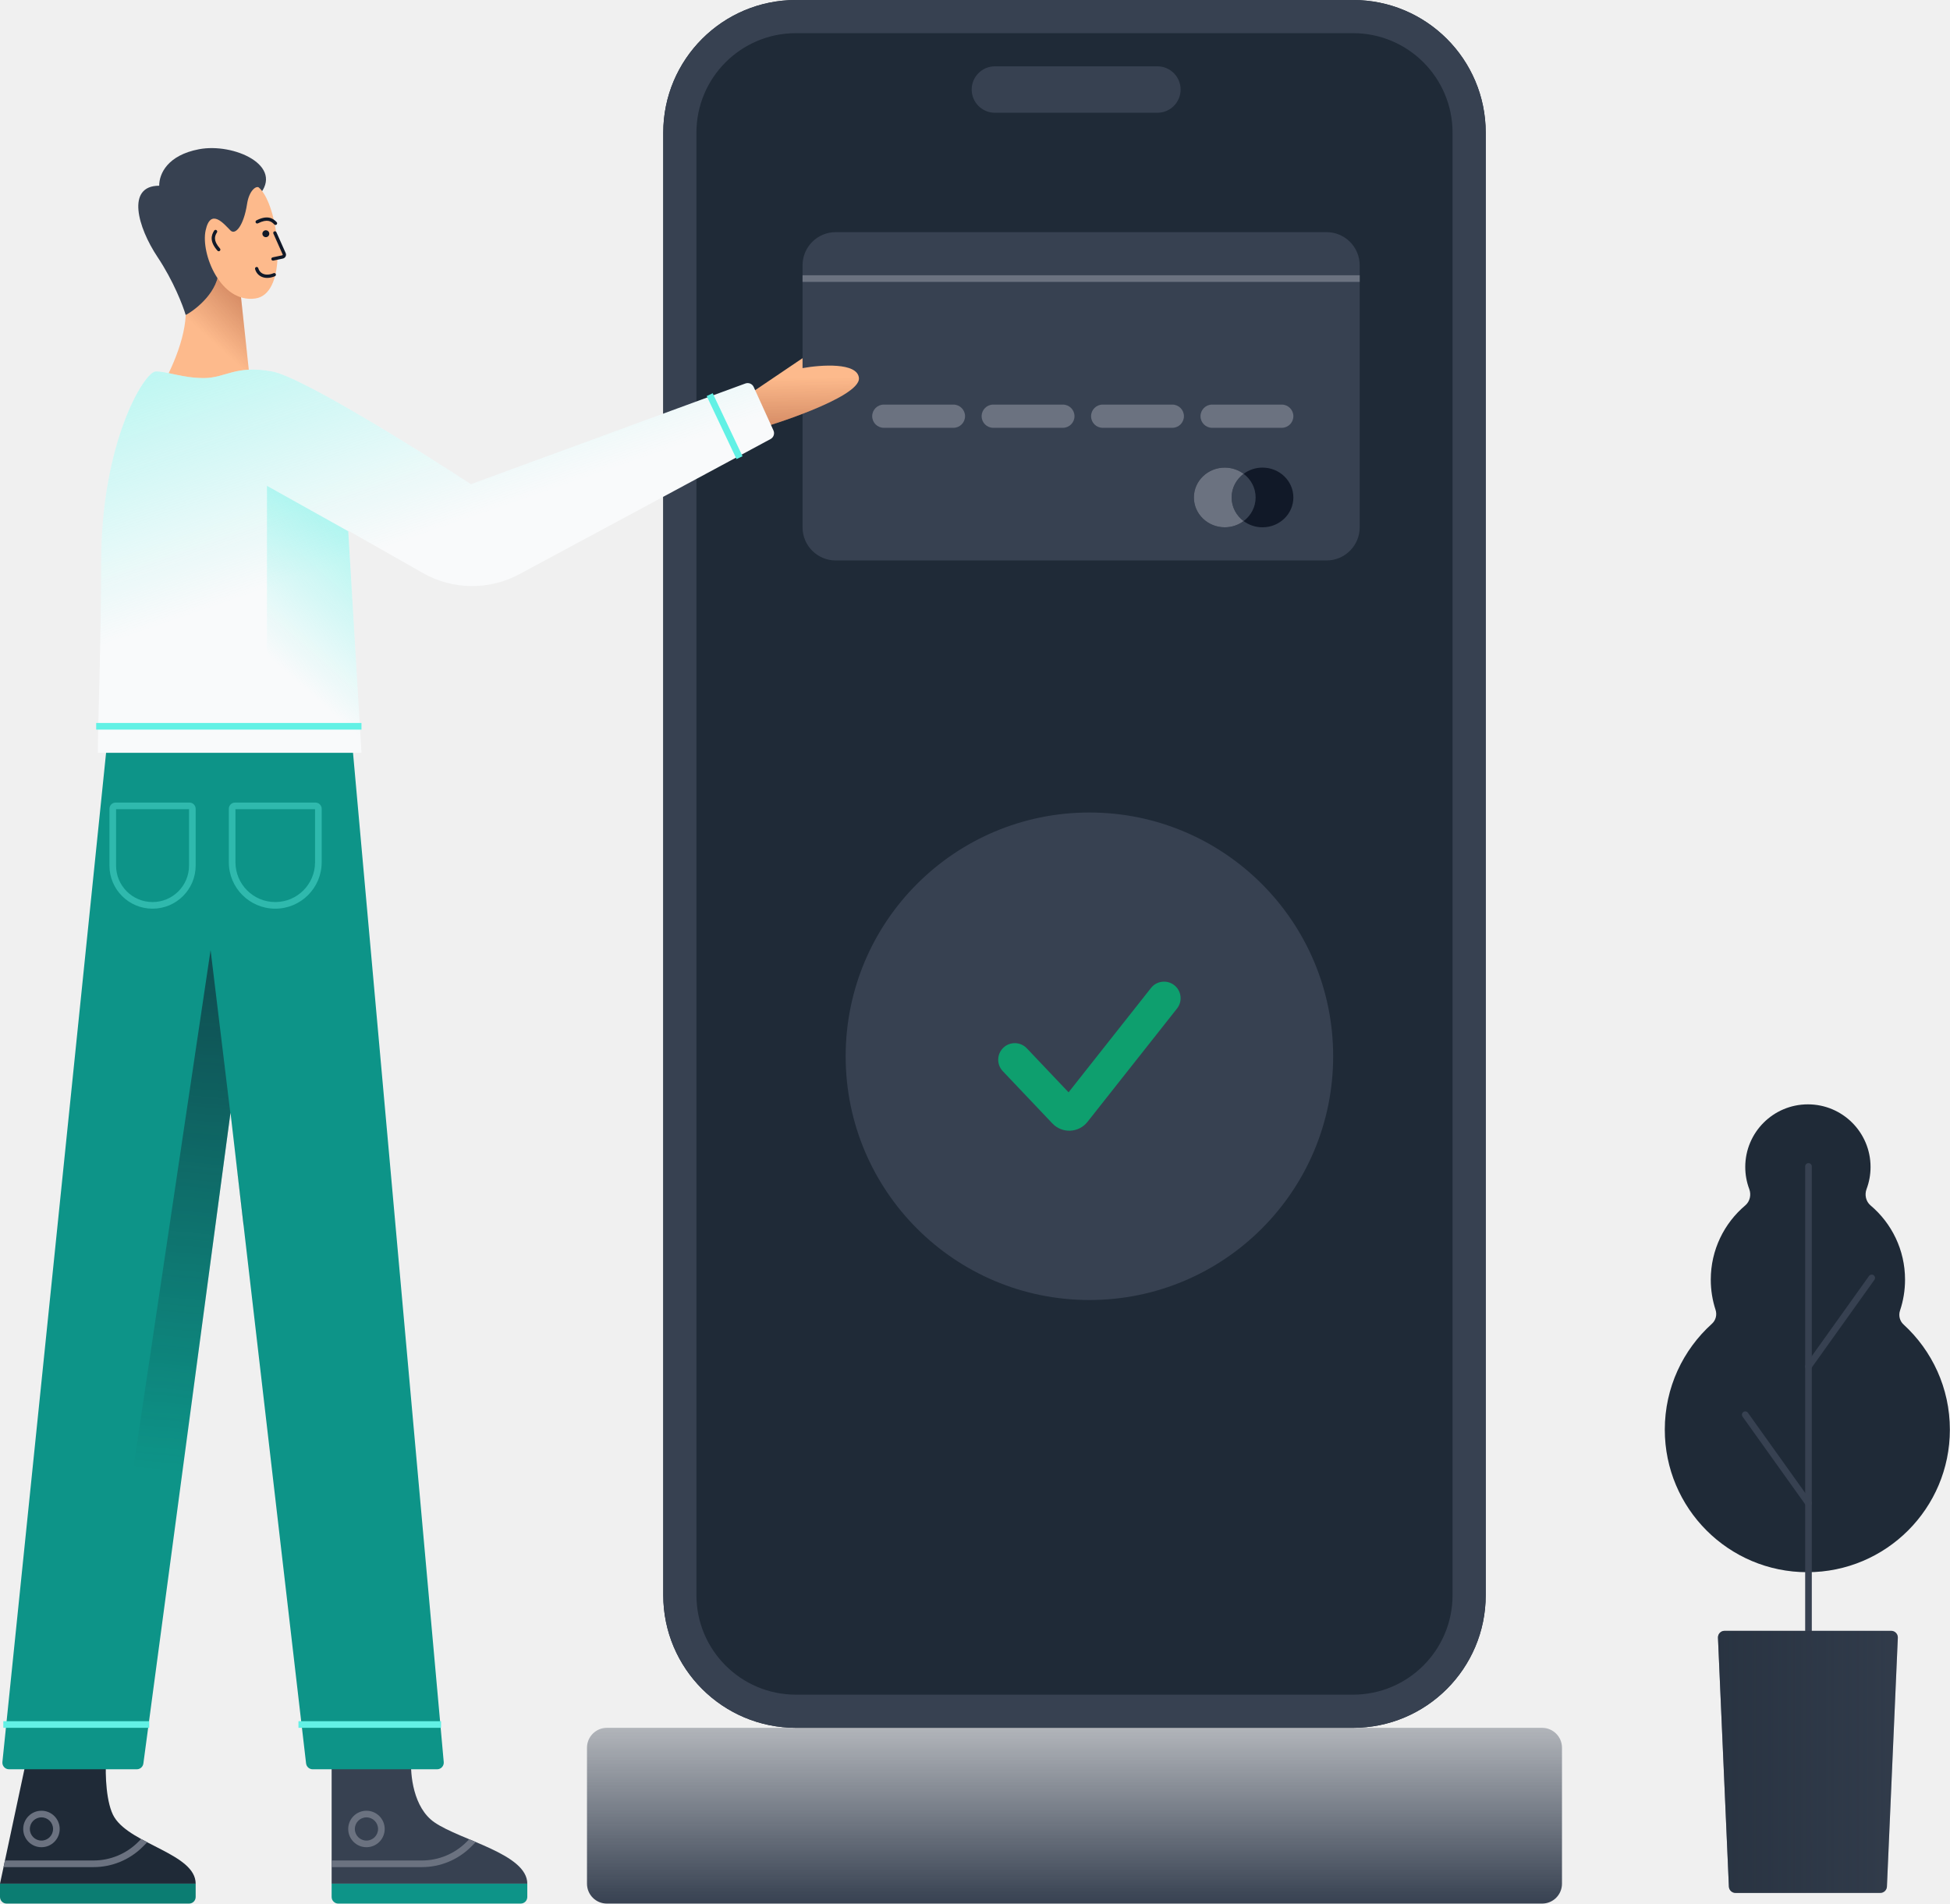
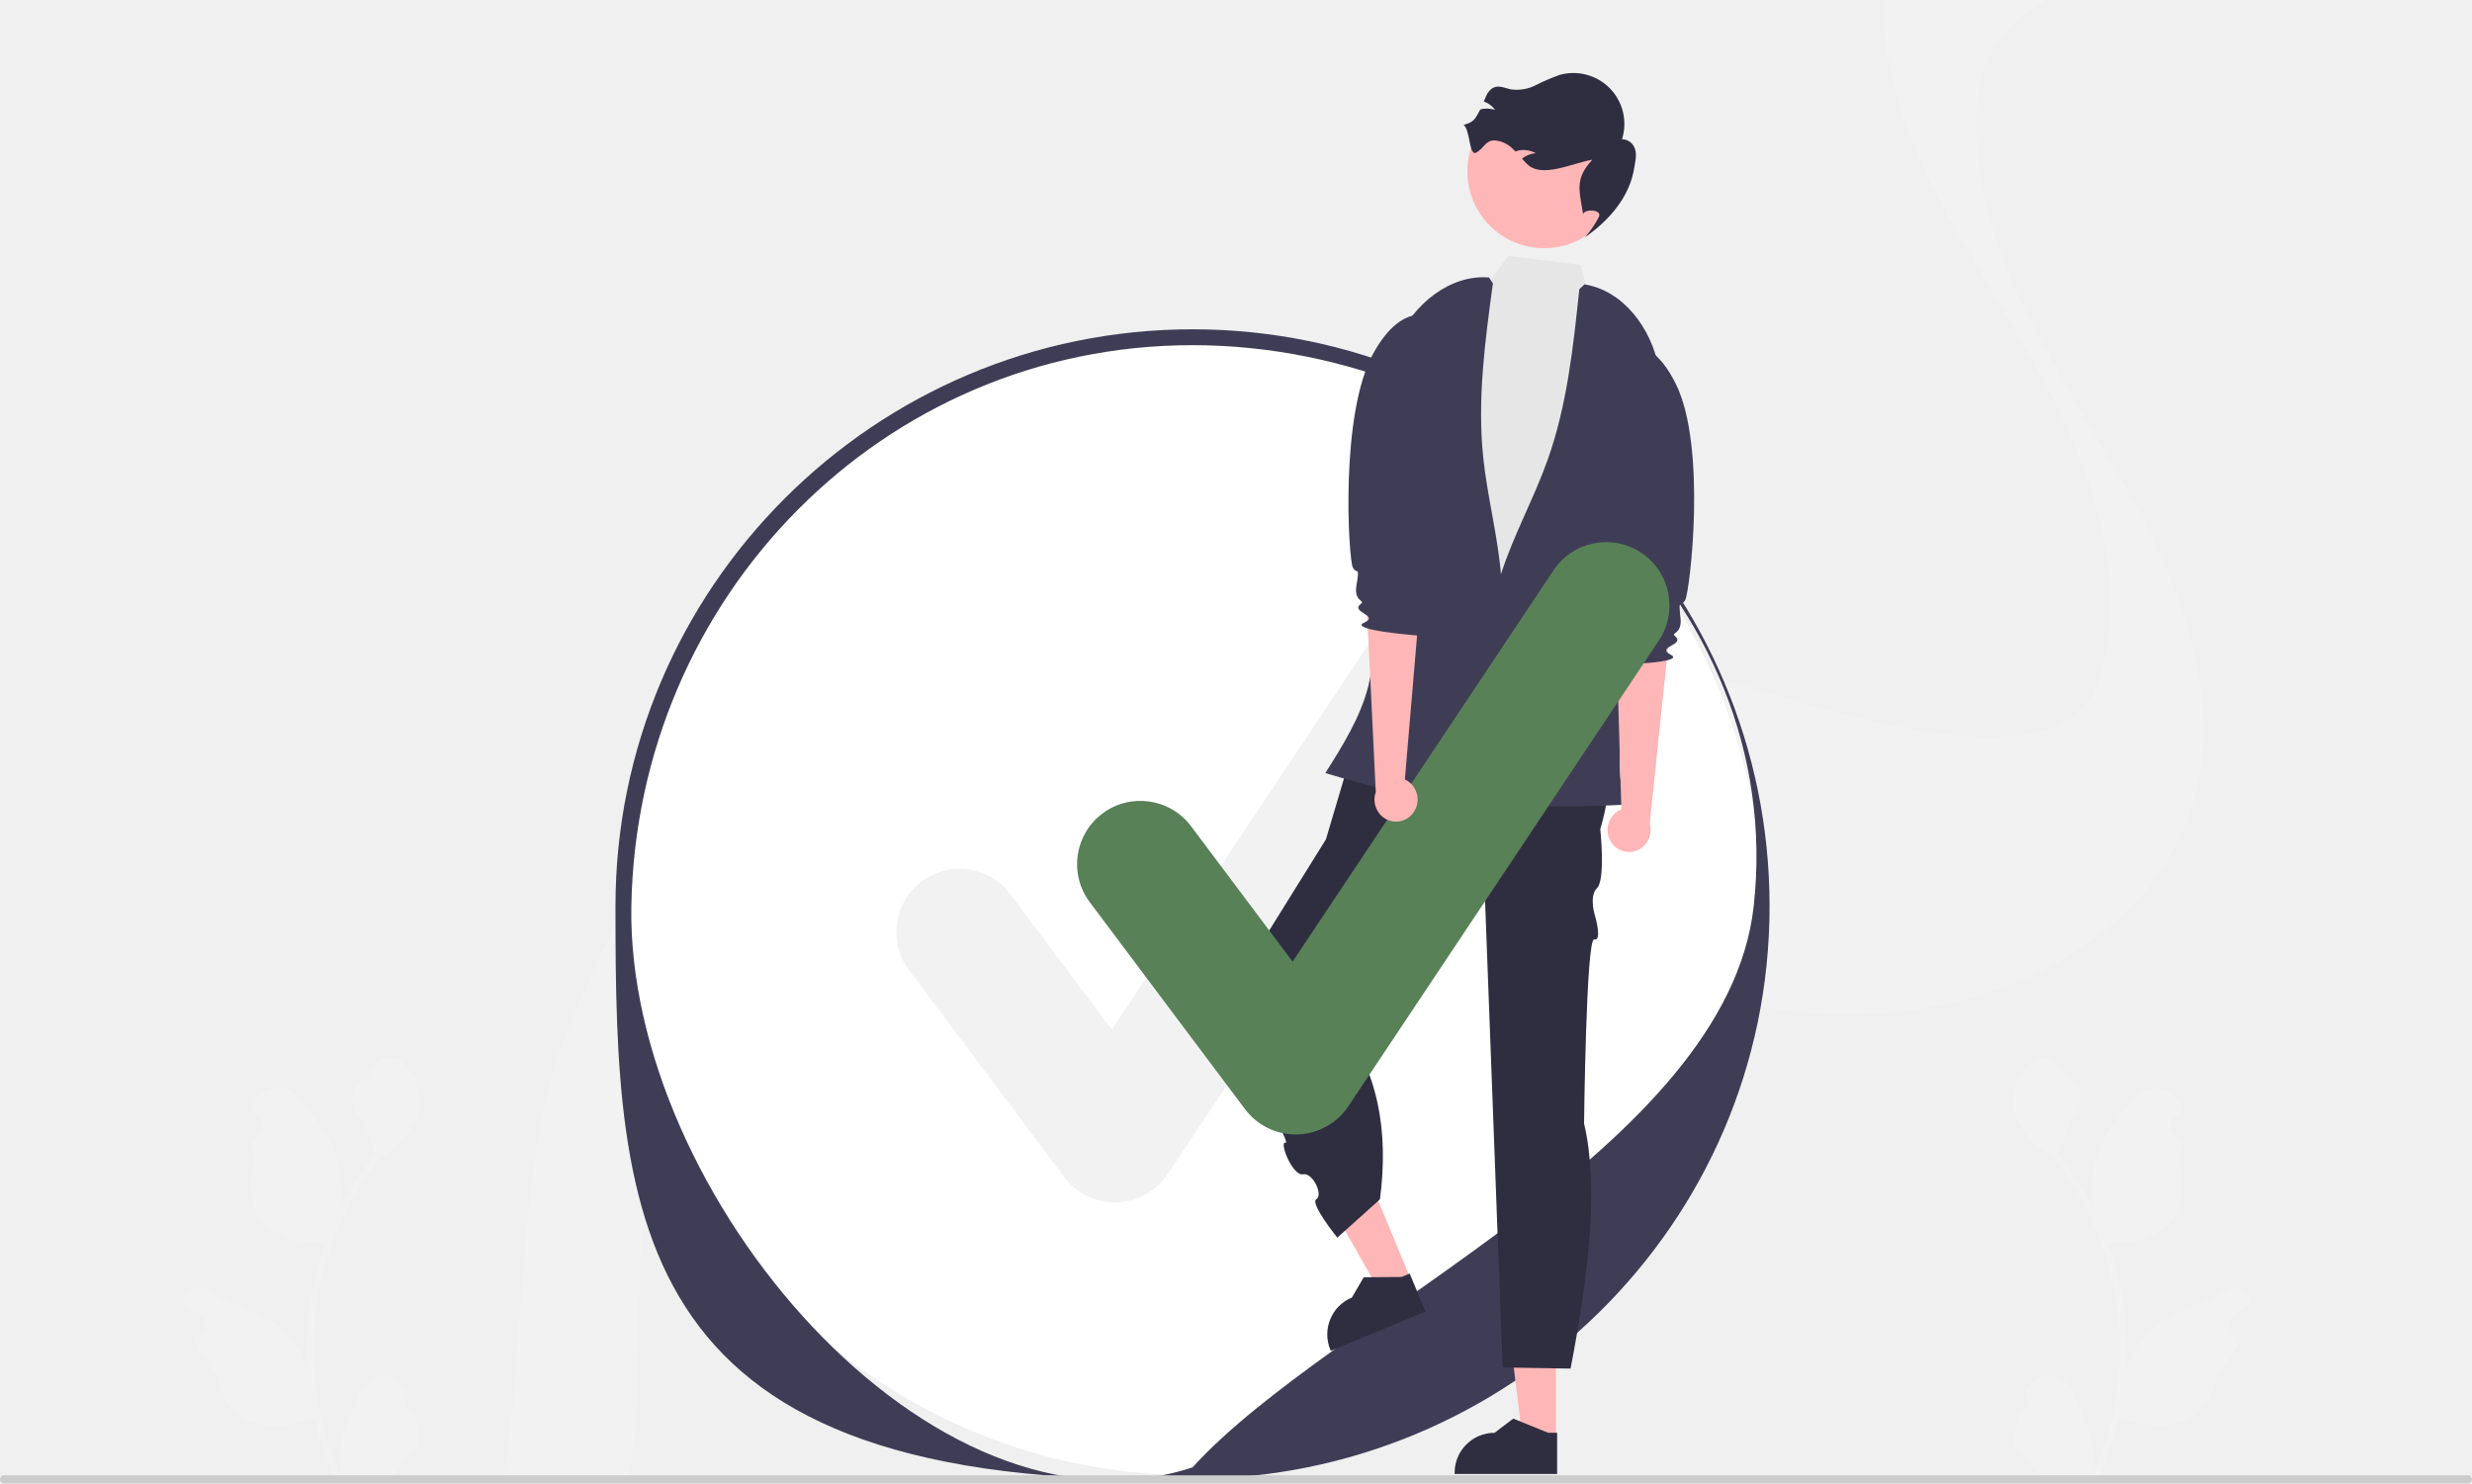
- <svg xmlns="http://www.w3.org/2000/svg" class="w-auto max-w-[16rem] h-40 text-gray-800 dark:text-white" aria-hidden="true" width="588" height="574" viewBox="0 0 588 574" fill="none">
-   <path d="M200 40C200 17.909 217.909 0 240 0H408C430.091 0 448 17.909 448 40V481C448 503.091 430.091 521 408 521H240C217.909 521 200 503.091 200 481V40Z" fill="#1F2A37" />
-   <path fill-rule="evenodd" clip-rule="evenodd" d="M408 10H240C223.431 10 210 23.431 210 40V481C210 497.569 223.431 511 240 511H408C424.569 511 438 497.569 438 481V40C438 23.431 424.569 10 408 10ZM240 0C217.909 0 200 17.909 200 40V481C200 503.091 217.909 521 240 521H408C430.091 521 448 503.091 448 481V40C448 17.909 430.091 0 408 0H240Z" fill="#374151" />
-   <path d="M293 27C293 23.134 296.134 20 300 20H349C352.866 20 356 23.134 356 27C356 30.866 352.866 34 349 34H300C296.134 34 293 30.866 293 27Z" fill="#374151" />
-   <path d="M242 80C242 74.477 246.477 70 252 70H400C405.523 70 410 74.477 410 80V159C410 164.523 405.523 169 400 169H252C246.477 169 242 164.523 242 159V80Z" fill="#374151" />
-   <path fill-rule="evenodd" clip-rule="evenodd" d="M410 85H242V83H410V85Z" fill="#6B7280" />
-   <path d="M263 125.5C263 123.567 264.567 122 266.5 122H287.5C289.433 122 291 123.567 291 125.5C291 127.433 289.433 129 287.5 129H266.5C264.567 129 263 127.433 263 125.5Z" fill="#6B7280" />
-   <path d="M296 125.5C296 123.567 297.567 122 299.5 122H320.5C322.433 122 324 123.567 324 125.5C324 127.433 322.433 129 320.5 129H299.5C297.567 129 296 127.433 296 125.5Z" fill="#6B7280" />
-   <path d="M329 125.5C329 123.567 330.567 122 332.5 122H353.5C355.433 122 357 123.567 357 125.5C357 127.433 355.433 129 353.5 129H332.5C330.567 129 329 127.433 329 125.5Z" fill="#6B7280" />
-   <path d="M362 125.5C362 123.567 363.567 122 365.5 122H386.5C388.433 122 390 123.567 390 125.5C390 127.433 388.433 129 386.5 129H365.5C363.567 129 362 127.433 362 125.5Z" fill="#6B7280" />
-   <path fill-rule="evenodd" clip-rule="evenodd" d="M375 157.124C377.202 155.478 378.621 152.899 378.621 150C378.621 147.101 377.202 144.522 375 142.876C376.573 141.7 378.547 141 380.69 141C385.832 141 390 145.029 390 150C390 154.971 385.832 159 380.69 159C378.547 159 376.573 158.3 375 157.124ZM375 157.124C373.427 158.3 371.453 159 369.31 159C364.168 159 360 154.971 360 150C360 145.029 364.168 141 369.31 141C371.453 141 373.427 141.7 375 142.876C372.798 144.522 371.379 147.101 371.379 150C371.379 152.899 372.798 155.478 375 157.124Z" fill="#111928" />
-   <path fill-rule="evenodd" clip-rule="evenodd" d="M375 142.876C373.427 141.7 371.453 141 369.31 141C364.168 141 360 145.029 360 150C360 154.971 364.168 159 369.31 159C371.453 159 373.427 158.3 375 157.124C372.798 155.478 371.379 152.899 371.379 150C371.379 147.101 372.798 144.522 375 142.876Z" fill="#6B7280" />
-   <path d="M471 568C471 571.314 468.314 574 465 574L183 574C179.686 574 177 571.314 177 568L177 527C177 523.686 179.686 521 183 521L465 521C468.314 521 471 523.686 471 527L471 568Z" fill="url(#paint0_linear_182_7957)" />
-   <path fill-rule="evenodd" clip-rule="evenodd" d="M526.263 351.891C526.263 354.233 526.689 356.476 527.469 358.546C528.117 360.268 527.673 362.285 526.267 363.472C519.905 368.844 515.864 376.88 515.864 385.859C515.864 389.037 516.37 392.096 517.306 394.961C517.792 396.448 517.383 398.105 516.22 399.152C507.489 407.019 502 418.415 502 431.093C502 454.83 521.243 474.074 544.98 474.074C568.718 474.074 587.961 454.83 587.961 431.093C587.961 418.533 582.574 407.232 573.984 399.373C572.83 398.317 572.433 396.657 572.931 395.174C573.911 392.248 574.443 389.116 574.443 385.859C574.443 376.88 570.402 368.844 564.04 363.472C562.634 362.285 562.19 360.268 562.838 358.546C563.618 356.476 564.044 354.233 564.044 351.891C564.044 341.458 555.587 333 545.154 333C534.721 333 526.263 341.458 526.263 351.891Z" fill="#1F2A37" />
-   <path fill-rule="evenodd" clip-rule="evenodd" d="M545.327 350.717C544.775 350.717 544.327 351.165 544.327 351.717L544.327 517.747C544.327 518.3 544.775 518.747 545.327 518.747C545.879 518.747 546.327 518.3 546.327 517.747L546.327 351.717C546.327 351.165 545.879 350.717 545.327 350.717Z" fill="#374151" />
-   <path fill-rule="evenodd" clip-rule="evenodd" d="M525.681 425.774C525.232 426.095 525.128 426.719 525.449 427.169L544.513 453.858C544.834 454.308 545.458 454.412 545.908 454.091C546.357 453.77 546.461 453.145 546.14 452.696L527.076 426.006C526.755 425.557 526.131 425.453 525.681 425.774Z" fill="#374151" />
-   <path fill-rule="evenodd" clip-rule="evenodd" d="M564.972 384.526C565.421 384.847 565.525 385.471 565.204 385.921L546.14 412.61C545.819 413.06 545.195 413.164 544.745 412.843C544.296 412.522 544.192 411.897 544.513 411.448L563.577 384.758C563.898 384.309 564.523 384.205 564.972 384.526Z" fill="#374151" />
-   <path d="M572.271 493.839C572.321 492.701 571.412 491.751 570.273 491.751H520.034C518.895 491.751 517.986 492.701 518.036 493.839L521.326 568.868C521.373 569.937 522.254 570.78 523.324 570.78H566.983C568.053 570.78 568.934 569.937 568.981 568.868L572.271 493.839Z" fill="#374151" />
-   <path d="M572.271 493.839C572.321 492.701 571.412 491.751 570.273 491.751H520.034C518.895 491.751 517.986 492.701 518.036 493.839L521.326 568.868C521.373 569.937 522.254 570.78 523.324 570.78H566.983C568.053 570.78 568.934 569.937 568.981 568.868L572.271 493.839Z" fill="url(#paint1_linear_182_7957)" />
-   <path d="M255 318.5C255 277.907 287.907 245 328.5 245C369.093 245 402 277.907 402 318.5C402 359.093 369.093 392 328.5 392C287.907 392 255 359.093 255 318.5Z" fill="#374151" />
-   <path fill-rule="evenodd" clip-rule="evenodd" d="M354.1 297.077C356.266 298.789 356.635 301.933 354.923 304.1L327.915 338.288C325.272 341.633 320.278 341.859 317.344 338.767L302.373 322.987C300.472 320.984 300.555 317.819 302.559 315.918C304.562 314.018 307.727 314.101 309.627 316.104L322.215 329.372L347.077 297.901C348.788 295.734 351.933 295.365 354.1 297.077Z" fill="#0E9F6E" />
-   <path d="M8 530.5L0 568H59C59 559 39.645 556.233 34.5 548C32 544 31.667 535 32 530.5H8Z" fill="#1F2A37" />
-   <path fill-rule="evenodd" clip-rule="evenodd" d="M12.5 555C14.433 555 16 553.433 16 551.5C16 549.567 14.433 548 12.5 548C10.567 548 9 549.567 9 551.5C9 553.433 10.567 555 12.5 555ZM12.5 557C15.538 557 18 554.538 18 551.5C18 548.462 15.538 546 12.5 546C9.462 546 7 548.462 7 551.5C7 554.538 9.462 557 12.5 557Z" fill="#6B7280" />
-   <path fill-rule="evenodd" clip-rule="evenodd" d="M42.558 554.527L41.651 555.435C38.087 558.998 33.255 561 28.215 561H1.493L1.066 563H28.215C33.785 563 39.126 560.788 43.065 556.849L44.4 555.514C43.779 555.189 43.163 554.861 42.558 554.527Z" fill="#6B7280" />
-   <path d="M0 568H59V572C59 573.105 58.105 574 57 574H2C0.895 574 0 573.105 0 572V568Z" fill="#0b7d72" />
-   <path d="M100 530.5V568H159C159 559 139 555 131 549.5C124.6 545.1 123.667 535 124 530.5H100Z" fill="#374151" />
-   <path d="M100 568H159V572C159 573.105 158.105 574 157 574H102C100.895 574 100 573.105 100 572V568Z" fill="#0d9488" />
-   <path fill-rule="evenodd" clip-rule="evenodd" d="M110.5 555C112.433 555 114 553.433 114 551.5C114 549.567 112.433 548 110.5 548C108.567 548 107 549.567 107 551.5C107 553.433 108.567 555 110.5 555ZM110.5 557C113.538 557 116 554.538 116 551.5C116 548.462 113.538 546 110.5 546C107.462 546 105 548.462 105 551.5C105 554.538 107.462 557 110.5 557Z" fill="#6B7280" />
-   <path fill-rule="evenodd" clip-rule="evenodd" d="M141.484 554.602L140.651 555.435C137.088 558.998 132.255 561 127.216 561H100V563H127.216C132.785 563 138.127 560.788 142.065 556.849L143.475 555.44C142.853 555.177 142.232 554.916 141.614 554.657C141.571 554.638 141.527 554.62 141.484 554.602Z" fill="#6B7280" />
-   <path d="M92.294 531.731L69.5 335.5L43.232 531.765C43.099 532.758 42.252 533.5 41.25 533.5H2.716C1.531 533.5 0.605 532.475 0.726 531.296L32.5 222H106L133.804 531.321C133.909 532.491 132.987 533.5 131.812 533.5H94.281C93.266 533.5 92.412 532.739 92.294 531.731Z" fill="#0d9488" />
-   <path fill-rule="evenodd" clip-rule="evenodd" d="M26.671 533.5L63.5 286.5L69.468 335.738L43.232 531.765C43.099 532.758 42.252 533.5 41.25 533.5H26.671ZM70.895 347.509L73.466 369.641L73.5 369L70.895 347.509Z" fill="url(#paint2_linear_182_7957)" />
-   <path fill-rule="evenodd" clip-rule="evenodd" d="M71 244V260C71 266.627 76.373 272 83 272C89.627 272 95 266.627 95 260V244H71ZM70.882 242C69.843 242 69 242.843 69 243.882V260C69 267.732 75.268 274 83 274C90.732 274 97 267.732 97 260V243.882C97 242.843 96.157 242 95.118 242H70.882Z" fill="#62f1e5" fill-opacity="0.4" />
-   <path fill-rule="evenodd" clip-rule="evenodd" d="M35 244V261C35 267.075 39.925 272 46 272C52.075 272 57 267.075 57 261V244H35ZM34.882 242C33.843 242 33 242.843 33 243.882V261C33 268.18 38.82 274 46 274C53.18 274 59 268.18 59 261V243.882C59 242.843 58.157 242 57.118 242H34.882Z" fill="#62f1e5" fill-opacity="0.4" />
-   <path fill-rule="evenodd" clip-rule="evenodd" d="M45 521L1 521L1 519L45 519L45 521Z" fill="#62f1e5" />
-   <path fill-rule="evenodd" clip-rule="evenodd" d="M133 521L90 521L90 519L133 519L133 521Z" fill="#62f1e5" />
-   <path d="M47.5 77.5C52.3 84.7 55.167 92.166 56 95L68 92.5L78 59C86 50 70.5 43 60 45C50.569 46.796 48 52.333 48 56C38 56 41.5 68.5 47.5 77.5Z" fill="#374151" />
-   <path d="M75.5 116L72.5 88C70.333 82.834 66 74.2 66 81C66 87.8 59.333 93.167 56 95C55.6 104.2 49.833 115.167 47 119.5L75.5 116Z" fill="#FDBA8C" />
-   <path d="M75.5 116L72.5 88C70.333 82.834 66 74.2 66 81C66 87.8 59.333 93.167 56 95C55.6 104.2 49.833 115.167 47 119.5L75.5 116Z" fill="url(#paint3_linear_182_7957)" />
-   <path d="M62 69.5C60.5 76.5 66.5 91.5 77 90C81.509 89.356 83.436 84.009 83.692 77.722C83.725 76.931 85.519 77.813 85.5 77C85.474 75.856 83.61 73.012 83.491 71.86C82.802 65.178 80.644 58.703 78 56.5C77.166 56 75.115 57.5 74.5 61.5C73.5 68 71 71 69.5 69.5C67.596 67.596 63.5 62.5 62 69.5Z" fill="#FDBA8C" />
-   <path d="M79.134 70.302C79.039 70.868 79.42 71.404 79.986 71.5C80.553 71.596 81.089 71.215 81.185 70.648C81.281 70.082 80.899 69.545 80.333 69.45C79.767 69.354 79.23 69.735 79.134 70.302Z" fill="#111928" />
-   <path fill-rule="evenodd" clip-rule="evenodd" d="M80.956 66.613C81.679 66.745 82.216 67.15 82.7 67.676C82.887 67.879 83.203 67.892 83.406 67.705C83.609 67.518 83.622 67.201 83.435 66.998C82.876 66.391 82.157 65.816 81.135 65.629C80.118 65.445 78.886 65.661 77.327 66.452C77.081 66.577 76.983 66.878 77.108 67.125C77.233 67.371 77.534 67.469 77.78 67.344C79.224 66.611 80.228 66.481 80.956 66.613Z" fill="#111928" />
-   <path fill-rule="evenodd" clip-rule="evenodd" d="M82.689 69.775C82.437 69.887 82.323 70.182 82.436 70.435L85.231 76.72C85.281 76.832 85.215 76.962 85.095 76.988L82.212 77.601C81.942 77.658 81.769 77.924 81.827 78.194C81.884 78.464 82.15 78.636 82.42 78.579L85.303 77.966C86.045 77.808 86.453 77.007 86.145 76.314L83.349 70.028C83.237 69.776 82.941 69.662 82.689 69.775Z" fill="#111928" />
-   <path fill-rule="evenodd" clip-rule="evenodd" d="M79.376 82.579C78.614 82.266 78.091 81.643 77.88 80.868C77.808 80.602 77.533 80.445 77.266 80.517C77 80.59 76.843 80.865 76.915 81.131C77.204 82.19 77.932 83.067 78.996 83.504C80.058 83.94 81.399 83.917 82.893 83.295C83.148 83.189 83.269 82.897 83.163 82.641C83.057 82.386 82.764 82.266 82.509 82.372C81.2 82.916 80.14 82.893 79.376 82.579Z" fill="#111928" />
-   <path fill-rule="evenodd" clip-rule="evenodd" d="M64.829 72.04C64.775 71.307 65.033 70.686 65.421 70.087C65.571 69.855 65.504 69.545 65.272 69.395C65.04 69.245 64.731 69.312 64.581 69.544C64.133 70.237 63.755 71.077 63.831 72.114C63.907 73.145 64.424 74.283 65.581 75.594C65.763 75.801 66.079 75.821 66.286 75.638C66.493 75.456 66.513 75.14 66.331 74.933C65.26 73.719 64.883 72.779 64.829 72.04Z" fill="#111928" />
-   <path d="M259 114C259.5 120 230 129 229.5 129L223.5 120.5L242 108V111C247.5 110 258.6 109.2 259 114Z" fill="#FDBA8C" />
-   <path d="M259 114C259.5 120 230 129 229.5 129L223.5 120.5L242 108V111C247.5 110 258.6 109.2 259 114Z" fill="url(#paint4_linear_182_7957)" />
-   <path d="M109 227H29.5C29.5 218.5 30.5 193.5 30.5 169.5C30.5 133.486 43.5 112 47 112C50.5 112 55 114 61.5 114C68 114 71 110 82 112C90.8 113.6 125.667 135.333 142 146L224.758 115.639C225.741 115.279 226.835 115.736 227.268 116.689L233.226 129.797C233.662 130.756 233.28 131.887 232.353 132.386L156.602 173.143C147.515 178.033 136.553 177.909 127.579 172.815L105 160L109 227Z" fill="#F9FAFB" />
-   <path d="M109 227H29.5C29.5 218.5 30.5 193.5 30.5 169.5C30.5 133.486 43.5 112 47 112C50.5 112 55 114 61.5 114C68 114 71 110 82 112C90.8 113.6 125.667 135.333 142 146L224.758 115.639C225.741 115.279 226.835 115.736 227.268 116.689L233.226 129.797C233.662 130.756 233.28 131.887 232.353 132.386L156.602 173.143C147.515 178.033 136.553 177.909 127.579 172.815L105 160L109 227Z" fill="url(#paint5_linear_182_7957)" />
-   <path fill-rule="evenodd" clip-rule="evenodd" d="M80.5 227H109L105.011 160.188L80.5 146.5V227Z" fill="url(#paint6_linear_182_7957)" />
-   <path fill-rule="evenodd" clip-rule="evenodd" d="M109 220H29V218H109V220Z" fill="#62f1e5" />
-   <path fill-rule="evenodd" clip-rule="evenodd" d="M222.096 138.428L213.096 119.428L214.903 118.572L223.903 137.572L222.096 138.428Z" fill="#62f1e5" />
-   <defs>
-     <linearGradient id="paint0_linear_182_7957" x1="324" y1="574" x2="324" y2="494" gradientUnits="userSpaceOnUse">
-       <stop stop-color="#374151" />
-       <stop offset="1" stop-color="#374151" stop-opacity="0" />
-     </linearGradient>
-     <linearGradient id="paint1_linear_182_7957" x1="452.641" y1="545.369" x2="610.197" y2="545.369" gradientUnits="userSpaceOnUse">
-       <stop stop-color="#1F2A37" />
-       <stop offset="1" stop-color="#1F2A37" stop-opacity="0" />
-     </linearGradient>
-     <linearGradient id="paint2_linear_182_7957" x1="212.935" y1="188.375" x2="187.582" y2="456.683" gradientUnits="userSpaceOnUse">
-       <stop stop-color="#111928" />
-       <stop offset="1" stop-color="#111928" stop-opacity="0" />
-     </linearGradient>
-     <linearGradient id="paint3_linear_182_7957" x1="93" y1="59.5" x2="58.3" y2="97.851" gradientUnits="userSpaceOnUse">
-       <stop stop-color="#7F270F" />
-       <stop offset="1" stop-color="#7F270F" stop-opacity="0" />
-     </linearGradient>
-     <linearGradient id="paint4_linear_182_7957" x1="185" y1="161.5" x2="184.521" y2="114.386" gradientUnits="userSpaceOnUse">
-       <stop stop-color="#7F270F" />
-       <stop offset="1" stop-color="#7F270F" stop-opacity="0" />
-     </linearGradient>
-     <linearGradient id="paint5_linear_182_7957" x1="43" y1="-10" x2="105" y2="169" gradientUnits="userSpaceOnUse">
-       <stop stop-color="#62f1e5" />
-       <stop offset="1" stop-color="#62f1e5" stop-opacity="0" />
-     </linearGradient>
-     <linearGradient id="paint6_linear_182_7957" x1="173.048" y1="147.063" x2="107.499" y2="221.48" gradientUnits="userSpaceOnUse">
-       <stop stop-color="#62f1e5" />
-       <stop offset="1" stop-color="#62f1e5" stop-opacity="0" />
-     </linearGradient>
-   </defs>
+ <svg xmlns="http://www.w3.org/2000/svg" width="717.67" height="430.743" viewBox="0 0 717.67 430.743" role="img" artist="Katerina Limpitsouni" source="https://undraw.co/">
+   <path d="M361.254,634.295a2.807,2.807,0,0,1-2.035-4.866l.192-.765q-.038-.092-.076-.184a7.539,7.539,0,0,0-13.907.052c-2.275,5.478-5.17,10.966-5.883,16.758a22.303,22.303,0,0,0,.392,7.671,89.419,89.419,0,0,1-8.134-37.139,86.307,86.307,0,0,1,.535-9.628q.443-3.931,1.231-7.807a90.456,90.456,0,0,1,17.938-38.337A24.073,24.073,0,0,0,361.519,549.662a18.363,18.363,0,0,0,1.67-5.018c-.487.064-1.838-7.359-1.47-7.815-.679-1.031-1.895-1.543-2.637-2.549-3.689-5.002-8.773-4.129-11.426,2.669-5.669,2.861-5.724,7.606-2.245,12.169,2.213,2.903,2.517,6.832,4.459,9.94-.2.256-.408.503-.607.759a91.04,91.04,0,0,0-9.502,15.054,37.846,37.846,0,0,0-2.259-17.579c-2.163-5.217-6.216-9.611-9.786-14.122-4.288-5.418-13.08-3.053-13.836,3.814q-.011.1-.021.199.795.449,1.557.952a3.808,3.808,0,0,1-1.535,6.93l-.078.012a37.89,37.89,0,0,0,.999,5.665c-4.579,17.71,5.307,24.16,19.424,24.45.312.16.615.32.927.471a92.924,92.924,0,0,0-5.002,23.539,88.135,88.135,0,0,0,.064,14.231l-.024-.168a23.289,23.289,0,0,0-7.95-13.448c-6.118-5.026-14.762-6.877-21.363-10.916a4.371,4.371,0,0,0-6.694,4.252q.013.088.027.176a25.579,25.579,0,0,1,2.868,1.382q.795.449,1.557.952a3.808,3.808,0,0,1-1.535,6.93l-.078.012c-.056.008-.104.016-.16.024a37.923,37.923,0,0,0,6.975,10.923c2.863,15.46,15.162,16.927,28.318,12.425h.008a92.898,92.898,0,0,0,6.24,18.218h22.293c.08-.248.152-.503.224-.751a25.329,25.329,0,0,1-6.169-.367c1.654-2.03,3.308-4.075,4.962-6.105a1.386,1.386,0,0,0,.104-.12c.839-1.039,1.686-2.069,2.525-3.108l0-.001a37.101,37.101,0,0,0-1.087-9.451Z" transform="translate(-240.8248 -224.2749)" fill="#f2f2f2" />
+   <path d="M826.876,634.295a2.807,2.807,0,0,0,2.035-4.866l-.192-.765q.038-.092.076-.184a7.539,7.539,0,0,1,13.907.052c2.275,5.478,5.17,10.966,5.883,16.758a22.303,22.303,0,0,1-.392,7.671,89.419,89.419,0,0,0,8.134-37.139,86.307,86.307,0,0,0-.535-9.628q-.443-3.931-1.231-7.807a90.456,90.456,0,0,0-17.938-38.337A24.073,24.073,0,0,1,826.612,549.662a18.363,18.363,0,0,1-1.67-5.018c.487.064,1.838-7.359,1.47-7.815.679-1.031,1.895-1.543,2.637-2.549,3.689-5.002,8.773-4.129,11.426,2.669,5.669,2.861,5.724,7.606,2.245,12.169-2.213,2.903-2.517,6.832-4.459,9.94.2.256.408.503.607.759a91.04,91.04,0,0,1,9.502,15.054,37.846,37.846,0,0,1,2.259-17.579c2.163-5.217,6.216-9.611,9.786-14.122,4.288-5.418,13.08-3.053,13.836,3.814q.011.1.021.199-.795.449-1.557.952a3.808,3.808,0,0,0,1.535,6.93l.078.012a37.89,37.89,0,0,1-.999,5.665c4.579,17.71-5.307,24.16-19.424,24.45-.312.16-.615.32-.927.471a92.926,92.926,0,0,1,5.002,23.539,88.137,88.137,0,0,1-.064,14.231l.024-.168a23.289,23.289,0,0,1,7.95-13.448c6.118-5.026,14.762-6.877,21.363-10.916a4.371,4.371,0,0,1,6.694,4.252q-.013.088-.027.176a25.578,25.578,0,0,0-2.868,1.382q-.795.449-1.557.952a3.808,3.808,0,0,0,1.535,6.93l.078.012c.056.008.104.016.16.024a37.923,37.923,0,0,1-6.975,10.923c-2.863,15.46-15.162,16.927-28.318,12.425h-.008a92.897,92.897,0,0,1-6.24,18.218H827.435c-.08-.248-.152-.503-.224-.751a25.329,25.329,0,0,0,6.169-.367c-1.654-2.03-3.308-4.075-4.962-6.105a1.386,1.386,0,0,1-.104-.12c-.839-1.039-1.686-2.069-2.525-3.108l-0-.001a37.101,37.101,0,0,1,1.087-9.451Z" transform="translate(-240.8248 -224.2749)" fill="#f2f2f2" />
+   <path d="M386.895,653.699h35.974c6.153-20.716.033-69.675,8.143-89.686,15.559-38.369,35.435-78.853,72.534-97.587,15.84-8,33.111-11.124,50.75-10.954,24.366.231,49.416,6.772,72.351,15.44,9.382,3.538,18.678,7.428,27.937,11.404,34.885,14.99,69.391,31.317,106.906,35.731,47.471,5.58,103.285-15.659,116.251-61.407,9.896-35.025-7.926-71.388-26.616-102.669-18.69-31.281-39.582-64.75-36.169-100.967.012-.122.024-.255.049-.377,1.284-13.008,9.051-22.357,19.901-28.351H787.664c-.624,33.785,18.923,63.607,36.512,93.052,18.69,31.269,36.512,67.644,26.616,102.669-12.966,45.736-120.327-7.876-167.799-13.469-13.406-1.568,7.889,4.012-4.893,0-20.048-6.285-22.27,51.363-41.78,42.902-12.146-5.276-24.304-10.516-36.622-15.172-5.101-1.933-10.311-3.744-15.583-5.422-.012,0-.012,0-.024-.012-35.399-11.209-74.112-15.574-106.82.632-.22.109-.453.219-.673.328-37.099,18.722-56.975,59.206-72.534,97.575C391.209,559.077,393.231,620.242,386.895,653.699Z" transform="translate(-240.8248 -224.2749)" fill="#f2f2f2" />
+   <circle cx="346.212" cy="263.14" r="165.223" fill="#fff" />
+   <path d="M586.565,653.699C423.093,657.455,419.509,579.791,419.509,487.415c0-92.374,75.153-167.527,167.528-167.527s167.528,75.153,167.528,167.527C754.565,579.791,678.941,653.699,586.565,653.699Zm.472-329.202c-89.834,0-161.406,73.097-162.918,162.917-1.407,83.544,87.344,187.795,162.918,162.92,40.528-44.635,155.112-92.709,162.919-162.92C759.882,398.132,676.871,324.497,587.037,324.497Z" transform="translate(-240.8248 -224.2749)" fill="#3f3d56" />
+   <path d="M564.497,573.406a18.373,18.373,0,0,1-14.702-7.353l-45.075-60.102a18.378,18.378,0,1,1,29.406-22.053l29.49,39.317,75.741-113.61a18.379,18.379,0,0,1,30.585,20.39L579.791,565.222a18.387,18.387,0,0,1-14.782,8.179C564.838,573.403,564.668,573.406,564.497,573.406Z" transform="translate(-240.8248 -224.2749)" fill="#f2f2f2" />
+   <path d="M240.825,653.828a1.186,1.186,0,0,0,1.19,1.19h715.29a1.19,1.19,0,1,0,0-2.38h-715.29A1.187,1.187,0,0,0,240.825,653.828Z" transform="translate(-240.8248 -224.2749)" fill="#ccc" />
+   <polygon points="451.72 417.887 442.046 417.887 437.444 380.57 451.723 380.571 451.72 417.887" fill="#ffb6b6" />
+   <path d="M692.886,652.255l-29.75-.001v-.376a11.58,11.58,0,0,1,11.58-11.58h.001l5.434-4.123,10.139,4.123,2.597 0Z" transform="translate(-240.8248 -224.2749)" fill="#2f2e41" />
+   <polygon points="409.66 371.639 400.724 375.345 382.177 342.638 395.367 337.169 409.66 371.639" fill="#ffb6b6" />
+   <path d="M654.666,605.106l-27.481,11.396-.144-.348a11.58,11.58,0,0,1,6.261-15.132l.001-0,3.44-5.89,10.945-.075,2.399-.995Z" transform="translate(-240.8248 -224.2749)" fill="#2f2e41" />
+   <path d="M703.607,429.884,634.949,437.058l-9.184,30.933L593.959,519.104s22.194,37.354,20.11,36.947,2.081,9.775,4.999,9.184,5.951,6.048,3.934,7.228,6.075,11.161,6.075,11.161l12.367-11.101c2.631-19.843-.548-37.502-11.871-52.102l35.433-38.253,6.719-2.788h0l5.333,141.947,19.727.324c5.443-28.001,8.178-53.203,3.923-71.181,0,0,.611-54.009,2.944-53.418s.355-6.445.355-6.445-2.043-5.992.467-8.478.943-17.107.943-17.107C709.565,451.186,708.317,439.762,703.607,429.884Z" transform="translate(-240.8248 -224.2749)" fill="#2f2e41" />
+   <path d="M650.817,315.733l18.981-4.918,8.86-12.22,21.041,2.587,4.479,16.668,14.98,8.695s-8.279,87.572-6.31,92.38,9.031,4.412,3,10.61-6.83,3.702-5.43,10.45,11.601,13.89,0,13.819-81.601-1.071-79.601-9.071,1.969-5.968,4.984-10.984,5.045-2.213,4.031-9.614-.015-12.401-.015-16.401,3.351-40.349,3.351-40.349Z" transform="translate(-240.8248 -224.2749)" fill="#e6e6e6" />
+   <circle cx="448.3" cy="49.764" r="22.298" fill="#ffb6b6" />
+   <path d="M665.761,260.544c1.958,1.582,1.51,9.277,3.691,8.023s2.636-3.5,5.148-3.524a8.225,8.225,0,0,1,5.417,2.451c.267.242.522.495.769.745.226-.079.449-.151.684-.21a7.085,7.085,0,0,1,5.196.732,6.952,6.952,0,0,0-3.958,1.596c.479.537.966,1.078,1.478,1.577,4.27,4.185,13.026-.272,18.914-1.277-4.904,5.354-3.937,8.343-2.717,15.499l.005.391c.251-1.65,5.536-1.568,4.665.622a28.15,28.15,0,0,1-4.074,5.989c7.202-4.989,13.016-11.866,14.301-20.174.264-1.747.778-3.529.281-5.232a4.012,4.012,0,0,0-3.832-3.055A14.784,14.784,0,0,0,693.546,246.048a56.5,56.5,0,0,0-6.839,2.952,12.294,12.294,0,0,1-7.244,1.227c-1.547-.32-3.114-1.121-4.63-.667-1.757.527-2.512,2.382-3.216,4.174a7.077,7.077,0,0,1,3.297,2.487,6.925,6.925,0,0,0-4.26-.173.432.432,0,0,0-.076.021C668.986,258.919,668.894,259.618,665.761,260.544Z" transform="translate(-240.8248 -224.2749)" fill="#2f2e41" />
+   <path d="M673.113,304.842c-11.421-.919-21.849,7.815-26.603,18.239s-5.066,22.251-5.297,33.706l-.717,35.609c-.106,5.269-.212,10.539-.475,15.803a77.269,77.269,0,0,1-1.923,15.212c-2.329,9.165-7.451,17.332-12.498,25.328a342.467,342.467,0,0,0,39.357,9.399c6.638-21.471,13.353-43.56,11.721-65.975-.864-11.861-4.054-23.442-5.266-35.272-1.717-16.755.559-33.634,2.831-50.323" transform="translate(-240.8248 -224.2749)" fill="#3f3d56" />
+   <path d="M700.836,306.844c11.312,1.819,19.368,12.78,21.511,24.035s-.363,22.817-2.859,34q-3.88,17.38-7.759,34.76c-1.148,5.144-2.297,10.288-3.291,15.464-.967,5.028,3.082,11.476,3.128,16.596.086,9.456-1.751,17.243,1.253,26.21a342.466,342.466,0,0,1-40.463-.216c-1.35-22.434-2.626-45.485,4.282-66.871,3.656-11.317,9.504-21.808,13.492-33.012,5.647-15.868,7.444-32.805,9.2-49.556" transform="translate(-240.8248 -224.2749)" fill="#3f3d56" />
+   <path d="M708.377,468.496a6.48,6.48,0,0,1,2.243-8.756,6.216,6.216,0,0,1,.926-.447l-1.442-49.116,15.626-3.977L719.771,463.422a6.462,6.462,0,0,1-2.83,7.364,6.184,6.184,0,0,1-8.479-2.144Q708.419,468.57,708.377,468.496Z" transform="translate(-240.8248 -224.2749)" fill="#ffb6b6" />
+   <path d="M707.236,326.466s10.908-9.224,20.086,9.219,4.049,60.578,2.757,62.826-2.08-.884-1.373,5.11c.575,4.875-2.846,4.265-1.619,5.306,3.236,2.743-5.827,3.056-1.172,5.473s-16.178,2.87-16.178,2.87-2.52-1.8-.77-8.586c.983-3.811,3.444-5.206.819-6.969s2.711-7.216,2.715-8.413-8.321-27.363-8.321-27.363Z" transform="translate(-240.8248 -224.2749)" fill="#3f3d56" />
+   <path d="M616.977,553.674a18.374,18.374,0,0,1-14.702-7.353l-45.075-60.102a18.378,18.378,0,1,1,29.406-22.053l29.49,39.317,75.741-113.61a18.379,18.379,0,1,1,30.585,20.39l-90.151,135.226a18.387,18.387,0,0,1-14.782,8.179C617.318,553.671,617.147,553.674,616.977,553.674Z" transform="translate(-240.8248 -224.2749)" fill="#588157" />
+   <path d="M651.337,459.964a6.48,6.48,0,0,0-1.756-8.866,6.218,6.218,0,0,0-.899-.497l4.155-48.961L637.454,396.805l2.787,57.464a6.462,6.462,0,0,0,2.418,7.51,6.184,6.184,0,0,0,8.585-1.672Q651.291,460.036,651.337,459.964Z" transform="translate(-240.8248 -224.2749)" fill="#ffb6b6" />
+   <path d="M660.339,318.316s-10.381-9.813-20.565,8.095-7.391,60.261-6.225,62.578,2.126-.767,1.088,5.178c-.844,4.836,2.606,4.416,1.323,5.387-3.383,2.56,5.649,3.373.868,5.529s15.995,3.759,15.995,3.759,2.615-1.658,1.243-8.53c-.771-3.86-3.151-5.388-.433-7.004s-2.308-7.355-2.246-8.55,9.82-26.862,9.82-26.862Z" transform="translate(-240.8248 -224.2749)" fill="#3f3d56" />
</svg>
